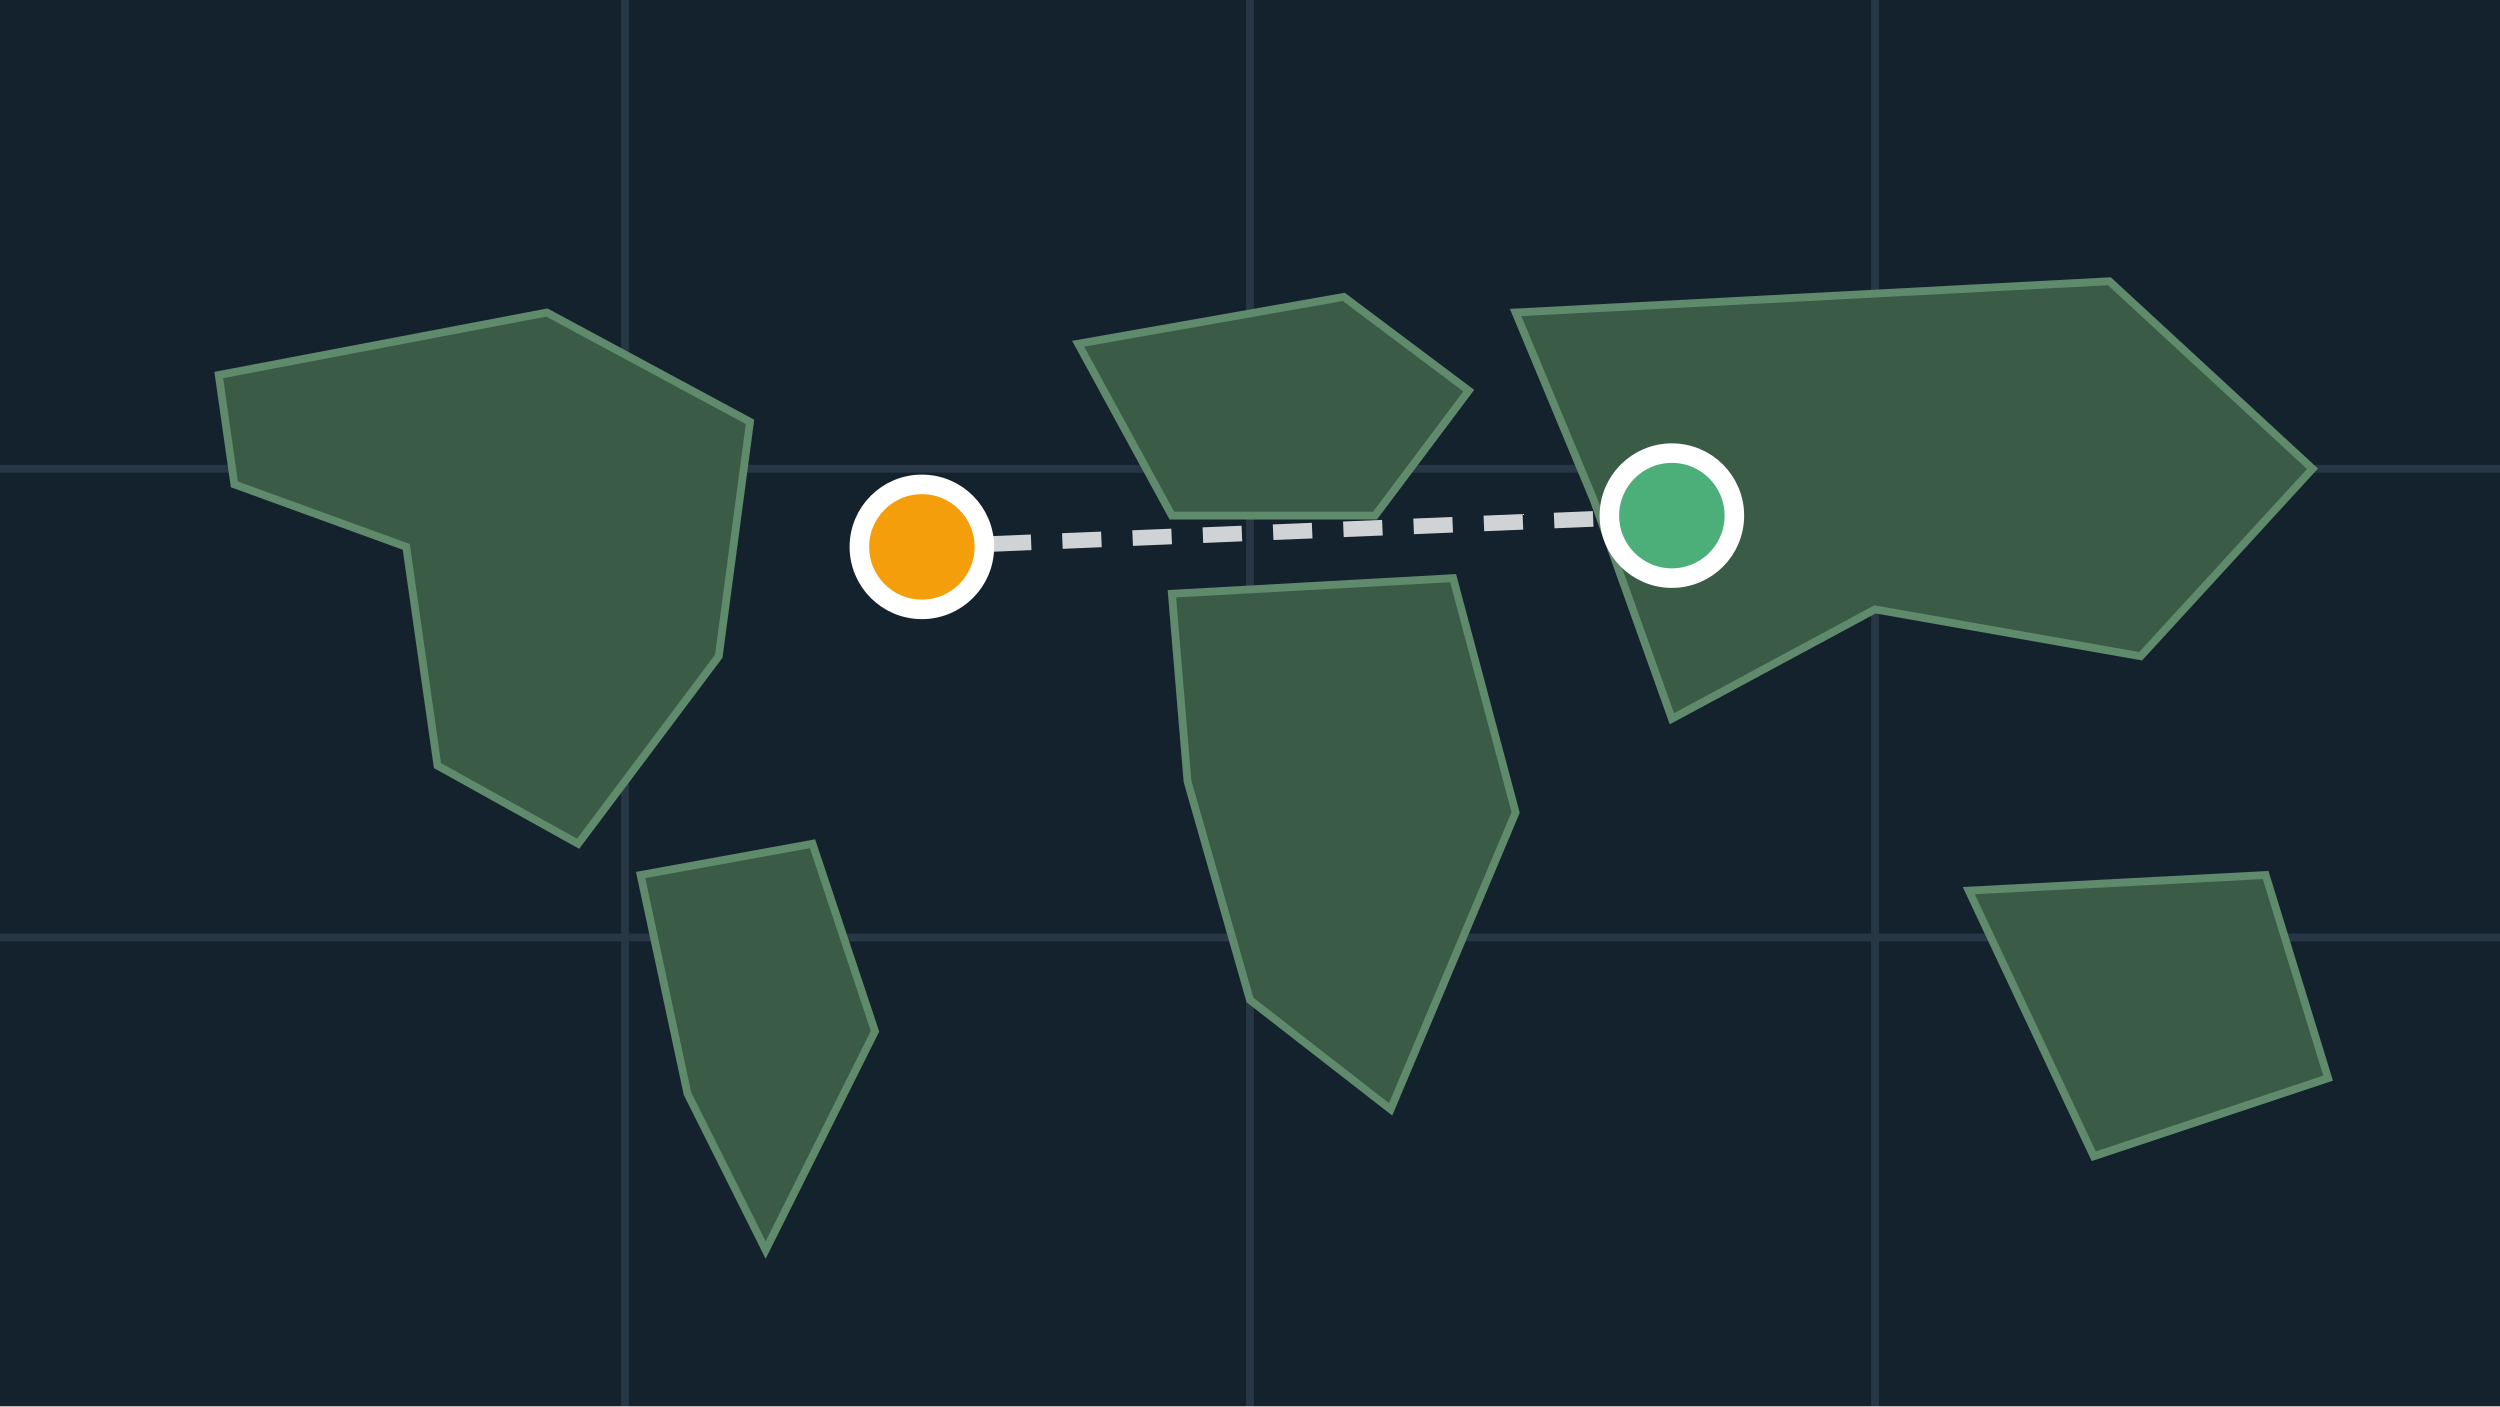
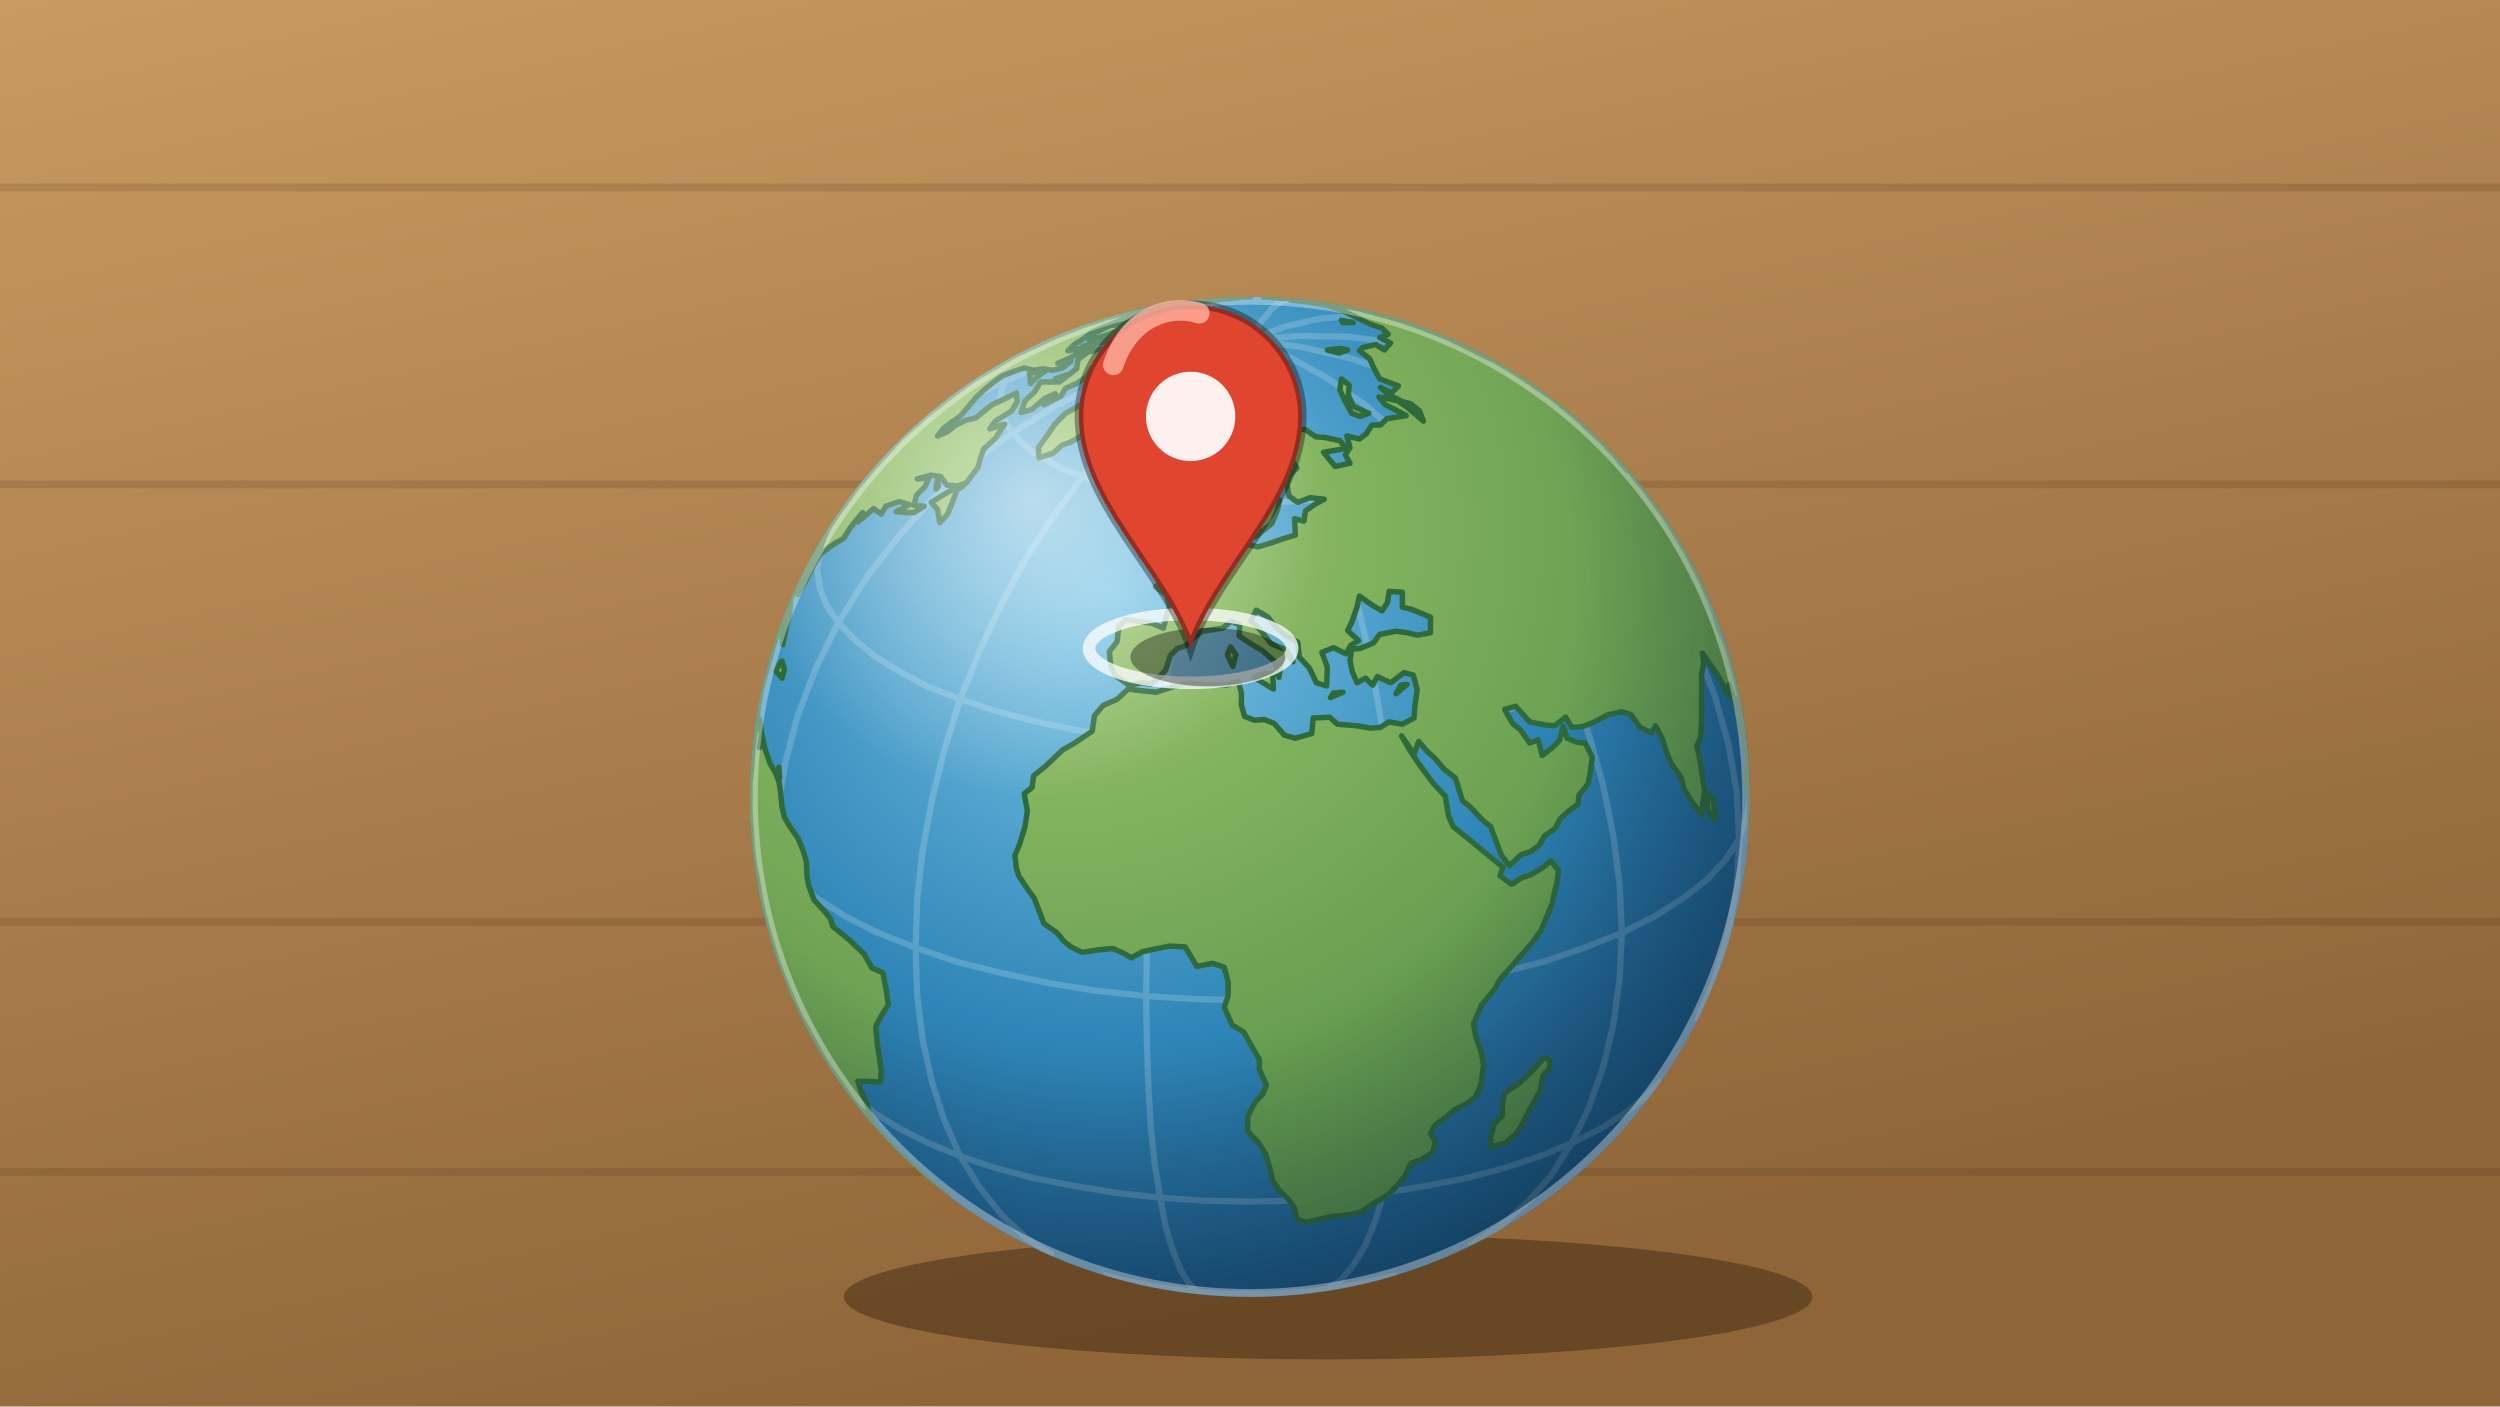
<svg xmlns="http://www.w3.org/2000/svg" width="320" height="180" viewBox="0 0 320 180">
-   <rect width="320" height="180" fill="#14222e" />
-   <g stroke="#a0bedc" stroke-opacity=".14">
-     <path d="M0 60H320M0 120H320M80 0V180M160 0V180M240 0V180" />
+   <rect width="320" height="180" fill="#8f6538" />
+   <defs>
+     <linearGradient id="whereintheworld-wiw-wood" x1="0" y1="0" x2="0.4" y2="1">
+       <stop offset="0" stop-color="#c99a62" />
+       <stop offset="1" stop-color="#8f6538" />
+     </linearGradient>
+     <radialGradient id="whereintheworld-wiw-sea" cx="0.36" cy="0.3" r="0.8" fx="0.36" fy="0.3">
+       <stop offset="0" stop-color="#7cc6e6" />
+       <stop offset="0.55" stop-color="#2f86b8" />
+       <stop offset="1" stop-color="#17517d" />
+     </radialGradient>
+     <radialGradient id="whereintheworld-wiw-land" cx="0.3" cy="0.25" r="0.9" fx="0.3" fy="0.25">
+       <stop offset="0" stop-color="#9cc76a" />
+       <stop offset="1" stop-color="#4f8a45" />
+     </radialGradient>
+     <radialGradient id="whereintheworld-wiw-shade" cx="0.36" cy="0.3" r="0.85" fx="0.36" fy="0.3">
+       <stop offset="0.55" stop-color="#0b1f33" stop-opacity="0" />
+       <stop offset="1" stop-color="#0b1f33" stop-opacity="0.55" />
+     </radialGradient>
+     <radialGradient id="whereintheworld-wiw-gloss" cx="0.28" cy="0.2" r="0.3" fx="0.28" fy="0.2">
+       <stop offset="0" stop-color="#fff" stop-opacity="0.55" />
+       <stop offset="1" stop-color="#fff" stop-opacity="0" />
+     </radialGradient>
+     <clipPath id="whereintheworld-wiw-clip">
+       <circle cx="160" cy="102" r="64" />
+     </clipPath>
+   </defs>
+   <rect x="0" y="0" width="320" height="180" fill="url(#whereintheworld-wiw-wood)" />
+   <g stroke="rgba(70,40,14,0.16)" stroke-width="1">
+     <path d="M0 24H320M0 62H320M0 118H320M0 150H320" />
  </g>
-   <g fill="#3a5b45" stroke="#5f8a6c" stroke-width="1">
-     <path d="M28 48L70 40L96 54L92 84L74 108L56 98L52 70L30 62Z" />
-     <path d="M82 112L104 108L112 132L98 160L88 140Z" />
-     <path d="M138 44L172 38L188 50L176 66L150 66Z" />
-     <path d="M150 76L186 74L194 104L178 142L160 128L152 100Z" />
-     <path d="M194 40L270 36L296 60L274 84L240 78L214 92L204 64Z" />
-     <path d="M252 114L290 112L298 138L268 148Z" />
+   <ellipse cx="170" cy="166" rx="62" ry="8" fill="rgba(40,22,6,0.38)" />
+   <circle cx="160" cy="102" r="64" fill="url(#whereintheworld-wiw-sea)" />
+   <g clip-path="url(#whereintheworld-wiw-clip)">
+     <path d="M165.4 38.2L164.1 38.5L162.8 39.5L161.4 41.2L160 43.5M152 38.5L153.9 38.7L155.9 39.7L157.9 41.3L160 43.5M136.2 42.7L140.7 41.5L145.3 41L150.1 41.2L155 42L160 43.5M105.8 68.1L109.4 63.3L113.5 58.9L118.1 54.9L123.2 51.5L128.7 48.7L134.5 46.4L140.7 44.7L147 43.7L153.5 43.3L160 43.5M107.3 138.2L104.4 133.1L102.1 127.7L100.5 122L99.5 116.1L99.1 110L99.5 103.9L100.5 97.7L102.1 91.6L104.4 85.6L107.3 79.7L110.8 74.1L114.8 68.9L119.3 63.9L124.2 59.4L129.6 55.4L135.2 51.9L141.2 48.9L147.3 46.5L153.6 44.7L160 43.5M134.8 160.7L131.3 158.4L128.2 155.5L125.4 152L122.9 148L120.9 143.5L119.3 138.5L118.1 133.1L117.4 127.4L117.2 121.3L117.4 115.1L118.1 108.8L119.3 102.3L120.9 95.9L122.9 89.5L125.4 83.3L128.2 77.3L131.3 71.5L134.8 66.1L138.6 61L142.6 56.5L146.8 52.4L151.1 48.8L155.5 45.9L160 43.5M153.3 165.4L152.2 164.3L151.1 162.5L150.1 160L149.2 157L148.5 153.3L147.8 149L147.3 144.3L147 139.1L146.8 133.4L146.7 127.5L146.8 121.2L147 114.7L147.3 108.1L147.8 101.5L148.5 94.8L149.2 88.2L150.1 81.8L151.1 75.6L152.2 69.7L153.3 64.1L154.6 58.9L155.9 54.3L157.2 50.1L158.6 46.5L160 43.5M169.9 165L171.6 163.9L173.2 162L174.7 159.5L176 156.4L177.1 152.7L178.1 148.4L178.8 143.6L179.3 138.4L179.7 132.7L179.8 126.8L179.7 120.5L179.3 114.1L178.8 107.5L178.1 100.8L177.1 94.2L176 87.7L174.7 81.3L173.2 75.1L171.6 69.3L169.9 63.7L168 58.7L166.1 54L164.1 50L162.1 46.4L160 43.5M188 159.5L191.8 157.1L195.3 154.1L198.5 150.5L201.2 146.3L203.4 141.7L205.2 136.6L206.5 131.2L207.3 125.4L207.6 119.4L207.3 113.2L206.5 106.9L205.2 100.5L203.4 94.1L201.2 87.9L198.5 81.7L195.3 75.8L191.8 70.2L188 64.9L183.8 60.1L179.3 55.7L174.7 51.8L169.9 48.4L165 45.7L160 43.5M217.2 130.7L219.5 125.2L221.2 119.4L222.3 113.5L222.6 107.4L222.3 101.3L221.2 95.1L219.5 89.1L217.2 83.2L214.2 77.5L210.6 72L206.5 66.9L201.9 62.2L196.8 57.9L191.3 54.1L185.5 50.8L179.3 48.1L173 45.9L166.5 44.4L160 43.5M209.2 61.1L205.2 56.9L200.7 53.2L195.8 50L190.4 47.3L184.8 45.3L178.8 43.9L172.7 43.1L166.4 43L160 43.5M181.4 41.7L177.4 40.7L173.2 40.4L168.9 40.8L164.5 41.8L160 43.5M165.4 38.2L164.1 38.5L162.8 39.5L161.4 41.2L160 43.5M141.2 163.2L144 163.9L147 164.5L150.1 165L153.3 165.4L156.7 165.6L160 165.6L163.3 165.6L166.7 165.4L169.9 165L173 164.5L176 163.9L178.8 163.2M107.3 138.2L109.4 140.4L112 142.5L115.2 144.5L118.8 146.3L122.9 148L127.4 149.5L132.3 150.8L137.5 151.8L142.9 152.7L148.5 153.3L154.2 153.7L160 153.8L165.8 153.7L171.5 153.3L177.1 152.7L182.5 151.8L187.7 150.8L192.6 149.5L197.1 148L201.2 146.3L204.8 144.5L208 142.5L210.6 140.4L212.7 138.2M96 102L96.4 104.7L97.4 107.4L99.1 110L101.5 112.6L104.6 115L108.2 117.3L112.4 119.4L117.2 121.3L122.4 123.1L128 124.5L134 125.8L140.2 126.8L146.7 127.5L153.3 127.9L160 128L166.7 127.9L173.3 127.5L179.8 126.8L186 125.8L192 124.5L197.6 123.1L202.8 121.3L207.6 119.4L211.8 117.3L215.4 115L218.5 112.6L220.9 110L222.6 107.4L223.6 104.7L224 102M105.8 68.1L104.9 70.4L104.6 72.8L104.9 75.1L105.8 77.5L107.3 79.7L109.4 81.9L112 84L115.2 86L118.8 87.9L122.9 89.5L127.4 91L132.3 92.3L137.5 93.4L142.9 94.2L148.5 94.8L154.2 95.2L160 95.3L165.8 95.2L171.5 94.8L177.1 94.2L182.5 93.4L187.7 92.3L192.6 91L197.1 89.5L201.2 87.9L204.8 86L208 84L210.6 81.9L212.7 79.7L214.2 77.5L215.1 75.1L215.4 72.8L215.1 70.4L214.2 68.1M138.6 41.7L136.2 42.7L134.1 43.7L132.3 44.9L130.8 46.1L129.6 47.3L128.7 48.7L128.2 50L128 51.4L128.2 52.7L128.7 54.1L129.6 55.4L130.8 56.7L132.3 57.9L134.1 59L136.2 60.1L138.6 61L141.2 61.9L144 62.6L147 63.3L150.1 63.7L153.3 64.1L156.7 64.3L160 64.4L163.3 64.3L166.7 64.1L169.9 63.7L173 63.3L176 62.6L178.8 61.9L181.4 61L183.8 60.1L185.9 59L187.7 57.9L189.2 56.7L190.4 55.4L191.3 54.1L191.8 52.7L192 51.4L191.8 50L191.3 48.7L190.4 47.3L189.2 46.1L187.7 44.9L185.9 43.7L183.8 42.7L181.4 41.7" fill="none" stroke="#fff" stroke-opacity="0.18" stroke-width="0.8" />
+     <path d="M198.3 135.6L198.4 136.7L197.5 137.7L197.1 139.7L195.7 142.2L194.9 143.8L194.2 145L192.7 146.3L190.8 146.8L190.8 145.6L191.3 143.8L192.3 142.8L192.3 141.4L192.6 139.9L194.4 138.7L196.2 137L197.6 135.4ZM223.9 106.3L223.9 105.1L224 103.2L223.9 101.7L223.5 100.4L223.5 98.5L223.9 99.7L224 101.1L224 102.2L223.9 104.9L223.9 106.3ZM219.4 104.9L218.6 103.6L218.5 101.5L219.3 102.3L219.6 104.7ZM99.8 99.6L99.7 98.2L99.8 99.6ZM100.1 84.6L100.4 85.7L100.1 86.8L99.3 85.9L99.9 84.8ZM219.9 79.5L220.4 80.8L219.4 78.3L219.9 79.5ZM101.1 78.5L100.5 80.9L100.2 82.5L100.1 81.2L100.5 80.2L100.8 78.4L101.2 77L101.1 78.5ZM180.1 87.6L178.7 88.8L179.3 87.7ZM170.7 88.7L171.9 88.6L170.3 89.3ZM162.9 86.2L163 88.2L160.5 86.7L161.7 86.2ZM157.5 82.8L158.2 83.8L157.8 85.3L157.1 83.8ZM119.8 62.6L120 61.2L120.1 62.3ZM122.5 62.7L121.9 64.3L121.3 65.8L120.3 66.9L120 65.2L119.2 64.3L120.5 63.5L122.2 62.5L123.3 62.2ZM147.4 70.9L146.1 71.2L146 68.9L147.8 67.8L148.6 68.8L148.2 70.1L147.4 70.9ZM151.3 65.3L151.4 67L151.7 69.2L153.1 71.1L152.4 71.9L151 72.7L149.6 73L148.4 72.9L149.2 72L148.7 70.6L150.1 69.9L149.3 68.5L149.1 67.2L149.5 65.9L150.8 65.2ZM133.9 47.4L132.8 48.2L131.9 49.1L131.8 47.8L133 47.5ZM148.7 57.6L148.5 58.7L147.5 59.3L145.9 59.4L143.9 58.9L145 57.9L145.8 56.9L146.7 57.6L148 57.5ZM135.1 48.5L136.5 48L135.1 48.5ZM163.1 38.1L161.7 38L163.1 38.1L164.3 38.1L165.5 38.2L164 38.2ZM138.5 44.5L139.6 44L138.5 44.4ZM137.9 45.3L136.8 45.9L135.4 46.5L137.1 46.2L136 47.1L134.7 47.4L133.5 47.2L132.3 47.4L131.1 47.1L129.9 47.5L128.3 48.1L127.2 48.9L126.2 49.7L125 50.8L123.9 52.1L122.9 53.3L121.7 54.1L120.8 54.8L120 55.8L121.2 55.3L122.4 54.4L123.6 53.8L124.9 53.5L126.1 52.5L127 51.8L128.7 51L130.1 50.3L130.2 51.4L129.5 52.6L127.4 53.9L126.7 54.9L128.6 54.3L127.4 56.1L125.9 57.5L125.5 58.6L125.2 59.8L123.7 61.8L122.6 62.2L121.2 62.1L120.4 61L119.2 60.8L117.4 61.3L118.9 61.2L118.4 62.3L117.3 63.4L117 64.7L118.3 64.8L117 65.6L115.9 65.6L114.7 65.5L116.4 64.6L115.1 64.2L113.4 64.8L112.8 65.8L111.8 65.1L110.8 66L109.8 66.8L110.4 65.6L108.8 67.6L108 68.9L106.8 69.6L105 70.9L104.2 72.2L103 74.6L102.1 76.1L102.9 74.1L103.4 73.1L104.4 71.5L104.9 70.4L105.5 68.8L106 67.6L105.3 68.8L104.1 70.9L102.9 73.1L102.4 74.1L101.8 75.3L101.2 76.7L100.7 78L100.1 79.5L99.5 81L99.1 82.3L98.8 83.4L98.3 85.2L97.8 86.9L97.4 88.5L97.2 89.8L97 90.9L96.9 92.3L96.7 93.6L97.2 92.1L97.5 93.9L97.2 95.7L97.5 93.9L97.9 95.8L98.6 97.8L99.2 98.8L99.7 100L99.9 101.3L100.1 103.3L100.4 104.6L101.1 105.8L102.2 107.4L102.8 108.9L103.2 110.2L103.3 112.2L103.5 113.3L104.2 115.2L105.5 116.6L106.3 117.6L106.6 118.6L108.7 120.3L110.6 122.1L111.6 123.9L113 124.5L113.4 126.5L113.7 128.6L112.7 130.2L112.1 131.4L112.3 133.7L112.6 135.6L112.8 137L112.7 138.5L111 138.4L109.8 138.4L110.3 139.9L110.9 141L111.2 142.3L111.7 143.4L109.8 141.7L111.1 143.2L112.3 144.7L113.1 145.5L114.2 146.7L115.1 147.6L116.7 149.2L117.7 150L118.5 150.8L119.8 151.8L121.3 153L119.6 151.7L117.9 150.2L116 148.4L114.8 147.3L112.8 145.2L111.7 144L110 142L108.9 140.6L108.3 139.7L107.5 138.5L106.5 137.1L105.8 136.1L105.1 134.9L104 132.9L103.4 131.8L102.6 130.4L101.9 128.9L101 126.8L100.3 125.1L99.8 123.9L99.3 122.4L98.7 120.4L98.2 118.7L97.7 116.8L97.3 114.8L96.9 112.4L96.5 110.2L96.3 108.6L96.2 106.9L96.1 105.5L96 104L96 102.7L96 101.6L96 100.3L96.2 98.3L96.3 96.8L96.4 95.4L96.6 94.1L96.8 92.3L97 90.7L97.2 89.4L97.6 87.7L97.9 86.4L98.3 85.1L98.9 83L99.2 82L100.1 79.4L100.7 77.9L101.2 76.6L101.8 75.4L102.6 73.7L103.5 72L104.3 70.5L105 69.3L105.9 67.8L106.5 66.9L107.3 65.7L108.1 64.6L109.1 63.2L110.2 61.8L110.9 61L112.2 59.4L113.2 58.4L114.4 57.1L112.8 58.8L111.4 60.4L110.5 61.5L109.8 62.3L109.1 63.2L108.2 64.4L109.6 62.5L110.8 61.1L111.7 60L112.8 58.8L114.1 57.4L115.1 56.3L116.4 55.1L117.7 54L118.7 53.1L121 51.3L122.3 50.3L124.2 48.9L125.3 48.2L127 47.2L128.2 46.5L129.3 45.8L130.7 45.1L129.7 45.6L128.7 46.2L130.1 45.4L131.8 44.6L133.5 43.8L135.5 42.9L137.3 42.2L138.5 41.7L140.4 41.1L141.5 40.7L143.1 40.3L144.7 39.9L146.4 39.5L148 39.1L149.3 38.9L150.7 38.7L152 38.5L153.7 38.3L155.6 38.2L157.8 38L156.7 38.1L155.3 38.2L153.7 38.3L155.2 38.2L156.6 38.1L158.2 38L156.8 38.1L158.6 38L160.1 38L158.3 38L157.1 38.1L159 38L157.7 38.2L156.3 38.3L155 38.5L153.7 38.6L152.4 38.7L151 39L149.9 39.1L148.3 39.4L146.9 39.8L145.9 40.3L144.7 40.5L143.2 41.1L142.2 41.5L140.9 42L139.8 42.5L138.5 43.5L137.5 44.1L136.7 44.9L138.9 44.5L140.3 44L138.9 45ZM144.8 41.6L143.4 42.2L141.9 42.8L140.7 43.2L139.4 43.5L140.2 42.6L142 41.7L143.4 41.5L144.8 41.1ZM141.9 44.9L141.2 45.8L139.8 47.1L139.1 48.2L137.8 49.1L136.4 49.7L135.8 50.7L133.6 51.8L135.1 50.4L133.7 51L132.1 52.4L130.7 52.8L131.2 51.3L132.4 50.2L133.2 48.9L135.6 48.9L136.5 48.2L137.8 47.2L138 46L139.2 45.1L141.1 44.6L142.3 44.9ZM143.5 43.1L142.3 43.5L140.8 43.9L142.5 43ZM141.8 44.1L143 43.7L141.7 44.3ZM145.1 41L146.8 40.4L148.2 40.6L147.1 41L146 41.3ZM171.7 41L173.2 41.3L171.9 41.3ZM146 43L144.6 43.2L146.4 42.6ZM146.6 42.1L145.5 42.3L147.1 41.4ZM175.2 52.9L174.1 53.3L173 52.9L172.1 51.2L171.5 49.9L171.7 48.5L172.7 49.3L172.6 50.6L173.2 52L175.2 52.9ZM146.1 43.4L144.9 44L144.1 44.8L142.7 45.2L143.5 44.2L144.6 43.7L145.8 43.3ZM174.4 44.5L176.1 44.1L177.2 44.8L178 43.9L176.6 43.2L177.7 42.8L176.9 42L175.4 41.5L173.4 40.5L171.9 39.8L170.3 39.2L169.1 38.9L167 38.6L165.2 38.4L166.4 38.3L167.5 38.4L169.1 38.7L170.5 38.9L171.6 39.1L173.9 39.5L175.4 39.9L177 40.3L178.6 40.8L179.8 41.1L181.5 41.7L183.7 42.5L181.8 41.8L180.1 41.3L178.8 40.8L177.2 40.4L175.9 40L174.6 39.7L176.5 40.2L177.6 40.5L179.6 41.1L180.8 41.5L182.7 42.2L185.2 43.2L187.7 44.4L190.9 46L189.9 45.4L191.4 46.2L193.4 47.4L195.3 48.6L197.3 50L198.5 50.8L200.1 52.1L201.2 53L202.1 53.8L203.8 55.4L204.9 56.4L206.4 57.9L207.2 58.8L208.4 60.1L206.8 58.4L206 57.5L207.2 58.8L205.7 57.3L206.7 58.3L207.5 59.3L208.3 60.2L207.7 59.3L208.7 60.4L209.6 61.6L210.3 62.4L211.1 63.5L212.1 64.9L212.9 65.9L214.2 68L215.1 69.5L215.8 70.6L216.7 72.4L217.7 74.3L218.6 76.3L219.4 78.3L219.7 79.4L220.1 80.6L220.7 81.9L221.3 83.6L221.7 85.1L222.2 86.9L222.5 88.2L223 90.5L223.2 91.8L222.9 90.4L222.5 89.4L222.5 90.6L222.8 92.2L223 93.3L223.3 94.5L223.5 95.7L223.8 97.2L223.9 98.6L224 99.9L223.8 98.4L223.6 96.8L223.3 95.1L222.9 93.5L222.5 91.2L221.7 88.9L221.3 87.6L221.2 89L220.3 87.2L219.7 86.2L218.6 84.6L217.9 83.6L218.1 84.9L217.8 86.3L217.8 87.7L217.8 89.8L217.8 91.1L217.8 92.3L217.7 94.3L217.2 95.5L217.6 97.3L217.9 99.4L218.2 101.2L218 102.5L217.8 104.3L216.6 102.7L215.5 100.9L215.2 99.5L213.9 97.7L213.2 96L212.8 94.6L211.9 92.9L211.4 93.8L209.9 93.1L208.8 91.5L207.6 91.1L205.8 91.5L204.1 92.4L202.6 93L201.2 93.1L200.4 91.8L199 92.9L197.8 92.8L195.8 92.4L194 90.4L192.6 90.8L193.6 92.6L194.6 93.4L195.8 95.1L196.9 94.7L197.4 96.7L198.7 95.7L199.6 94.8L200.1 93L200.6 94.5L201.8 95L202.9 95.1L203.8 96.9L203.6 98.6L203.3 100.3L202.1 101.8L202 102.9L200.7 103.9L199.7 104.8L199.1 106L197.7 107L197 108.2L195.9 109L194.7 109.4L193.2 110.8L192.2 109.5L191.5 107.7L190.8 105.8L189.8 105L188.2 103.3L187.2 102.5L186.3 99.6L184.8 98.4L183.7 97.1L182.7 96.2L181.6 94.9L181 96.5L179.4 94.2L180.5 96.1L181.7 97.9L183.4 100.2L185 101.9L185.4 104.4L186 105.8L188 107.4L190.4 109.4L191.4 110.2L192.4 111L192 112.1L193.5 113.2L194.7 112.4L195.9 112L197.4 111.1L198.5 110.2L199.5 111.4L199.3 113L199 114.1L198.7 115.6L198 117.3L197.3 119L196.1 120.7L194 123.1L191.9 125.5L191.4 126.5L190.5 127.6L189.6 128.7L188.6 131.1L188.9 132.7L189.6 134.7L189.9 136.3L189.6 138.7L188.9 140.4L187.5 141.4L186.1 142.1L185.1 143L183.7 144L183.1 145.1L183.7 146.1L183.4 147.5L182 148.4L180.6 148.9L179.8 150.6L178.6 152L177.6 153L175.7 154.1L174.3 155.1L172.6 155.5L170.5 155.7L168.8 156.1L167.1 156.5L166 156L165.7 154.6L164.9 153.5L163.7 152.3L162.9 151.1L162.5 149.4L162 147.7L161.1 146.3L159.7 144.8L159.7 142.9L160.7 141L161.6 140.1L162.1 138.9L161.2 136.9L161.2 135.6L160.2 133.9L159.2 132.1L157.7 131.2L156.7 128.9L157.2 127.5L157.2 125.7L156.7 123.8L155.2 123.3L153.2 123.7L151.7 121.2L149.7 121.1L147.7 121.5L146.3 121.8L144.8 122.6L143.8 122L142.4 121.4L140.5 121.6L138.5 121.9L137.1 121.2L136.2 120.5L135.3 119.4L133.6 118.2L133.2 117.1L132.4 115L131.6 113.9L130.4 112.1L130.1 111.1L129.9 109.5L130.5 108.1L131.2 105.8L131.5 103.8L131.3 102.7L131.1 101.6L132.1 100.8L132.3 99.3L133.8 98.1L136 96L137.4 95.2L139.8 93.6L140.1 91.6L141.2 90.3L143 89.5L144.4 88.2L146 88.4L148 88.6L149.2 88.2L150.5 87.8L152.1 87.5L153.7 87.6L154.9 87.6L156.9 87.7L158.5 87.2L158.9 88.7L158.9 90.2L159.3 91.7L160.6 92.2L161.8 92.1L163.1 92.6L164.4 94.1L165.8 94.5L167.9 93.9L168.1 91.9L170.2 91.8L171.2 92.7L173.7 92.9L175.4 93.2L176.7 93.1L177.8 92.4L179.5 92.7L181 91.9L181.1 90.4L181.4 88.3L180.9 86.4L179.7 86.1L178 87.4L176.3 86.6L175.7 87.7L174.8 86.8L173.7 87.4L173.1 86L172.8 84.6L173 83.1L174.1 83L175.8 82.3L176.6 81.2L178.7 80.8L180.2 81L181.4 81.3L183.1 81L183.1 79L180.7 78L179.5 77.7L179.5 75.8L177.8 75.7L177.6 77.1L176.9 78.2L175.7 77.5L174 76.3L173.7 77.7L173 79.7L172.5 80.7L173.9 82L172.9 82.6L172.3 83.7L170.7 82.9L169.2 83.5L169.9 85.4L169.8 87.8L168.5 87.4L167.6 85.5L166.3 84.1L166.1 82.2L164.5 81.3L163.4 80.4L162.3 79L160.8 78.1L160.1 79.5L161.2 80.5L162.7 82.4L164.7 83.2L165.5 84.7L164.7 83.7L164 84.7L163.7 86.7L163.2 84.7L161.6 83.3L160.1 82.4L158.6 81.4L158.7 80L157.6 79.5L156.5 80.4L153.9 80.8L152.7 81.7L151.9 82.6L150.7 83L149.8 83.9L149.2 85.8L148.3 86.7L147.3 87.6L146.2 87.4L144.5 87.7L142.8 86.5L142.2 85.4L142 83.4L143 82.1L143.2 80.2L144.1 79.3L146.2 79.6L147.5 79.8L148.9 80.4L149.7 77.6L149.3 76.2L147.9 75.1L149 74.3L150.2 73.5L152.4 73.7L153.5 72.4L155 70.7L156.5 70.4L158 70L157.6 67.4L159.3 66.6L158.4 68.7L159.2 69.6L161 70L162.7 69.5L164.1 69L165.8 68.5L165.7 66.4L166.9 66.7L167.1 65.4L168.4 64.5L169.5 63.9L167.7 63.7L166.1 64.3L165 63.5L164.7 62L165.1 60.8L166 59.9L165.3 58.8L164.3 59.7L163.9 61.2L163.1 62L162.7 63.3L163.8 64L163.5 65.3L162.8 67L161.8 67.8L160.7 68.7L159.8 66.6L159.6 65.3L158 65.7L156.4 65.7L156.3 64.4L156.3 62.4L158.3 61.3L159.2 60.6L160.1 59.4L161.2 57.6L162.8 56.1L164.1 55.6L165.2 54.8L167.1 55L168.4 55.9L169.6 56L171.5 56.4L172.3 57.4L169.4 57.9L170.9 59.7L172.8 59.3L172.2 58.2L172.8 57.3L172.4 55.8L174 56.2L174.9 55.5L175.6 54.4L176.7 54.4L177.5 53.6L180 53.2L178.7 52.5L177.3 51.8L176.5 50.8L178.9 51.3L180.1 52.1L182.2 53.9L181.7 52.6L180.6 51.7L179.5 51.4L177.7 50.5L176.7 49.6L178.1 50.3L179 49.4L176.6 48.5L175.9 47.2L175.3 45.9L174 44.9ZM148 42.8L149.2 42.5L148 42.8ZM161.3 49.1L161.5 50.3L160.2 50.3L159.7 49.2L161 48.9ZM162.5 48.5L161.3 49.1L162.5 48.5ZM172.5 44.8L171.4 45.2L169.9 44.8L171.5 44.6ZM148.6 43.8L147.3 43.7L148.4 43.3L150 43L148.6 43.8ZM152.6 44.4L151.2 45L149.6 45L148 44.7L146.5 44.9L144.6 45L145.3 44.1L147.2 44L148.6 43.8L150.2 43.4L151.6 43.5L152.5 44.2ZM155.6 46.1L154.7 46.8L155.8 47.4L154.1 48.2L152.9 49.5L151.7 50.2L151 51.8L149.7 52.2L148.6 52.6L148.3 54L147.6 53.1L146.5 53.9L147.7 54.3L146.3 54.6L144.9 55L143.7 55L141.7 55.5L139.8 55.6L138.4 55.8L137 56.6L135.9 57L134.8 58L133 58.6L132.9 57.3L134 55.8L135.1 54.2L136.4 52.9L138.6 51.7L140.3 51.3L141.2 50.2L142.2 49.3L143.4 48.5L144.5 47.7L144.9 46.5L145.6 45.7L147.7 45.4L149.2 45.2L150.3 45.2L151.4 45.2L152.4 45.7L153.8 45.7L155.6 46.1Z" fill="url(#whereintheworld-wiw-land)" stroke="#2f6a3c" stroke-width="0.7" stroke-linejoin="round" />
+     <circle cx="160" cy="102" r="64" fill="url(#whereintheworld-wiw-shade)" />
  </g>
-   <path d="M118 70L214 66" stroke="#fff" stroke-opacity=".8" stroke-width="2" stroke-dasharray="5 4" />
-   <circle cx="118" cy="70" r="8" fill="#f59e0b" stroke="#fff" stroke-width="2.5" />
-   <circle cx="214" cy="66" r="8" fill="#4cae78" stroke="#fff" stroke-width="2.5" />
+   <circle cx="160" cy="102" r="63.5" fill="none" stroke="rgba(255,255,255,0.35)" stroke-width="1" />
+   <circle cx="160" cy="102" r="64" fill="url(#whereintheworld-wiw-gloss)" />
+   <ellipse cx="152.4" cy="83" rx="13" ry="4.4" fill="none" stroke="#fff" stroke-opacity="0.75" stroke-width="1.6" />
+   <g transform="translate(152.4 83) scale(1.1)">
+     <ellipse cx="2" cy="1" rx="9" ry="3.4" fill="rgba(0,0,0,0.35)" />
+     <path d="M0 0C-3 -9 -13 -17 -13 -27a13 13 0 0 1 26 0C13 -17 3 -9 0 0Z" fill="#e0452f" stroke="rgba(0,0,0,0.35)" stroke-width="1" />
+     <circle cx="0" cy="-27" r="5.2" fill="rgba(255,255,255,0.92)" />
+     <path d="M-9 -33C-7 -39 -2 -40 1 -39" fill="none" stroke="#ffb3a3" stroke-width="2.4" stroke-linecap="round" opacity="0.8" />
+   </g>
</svg>
